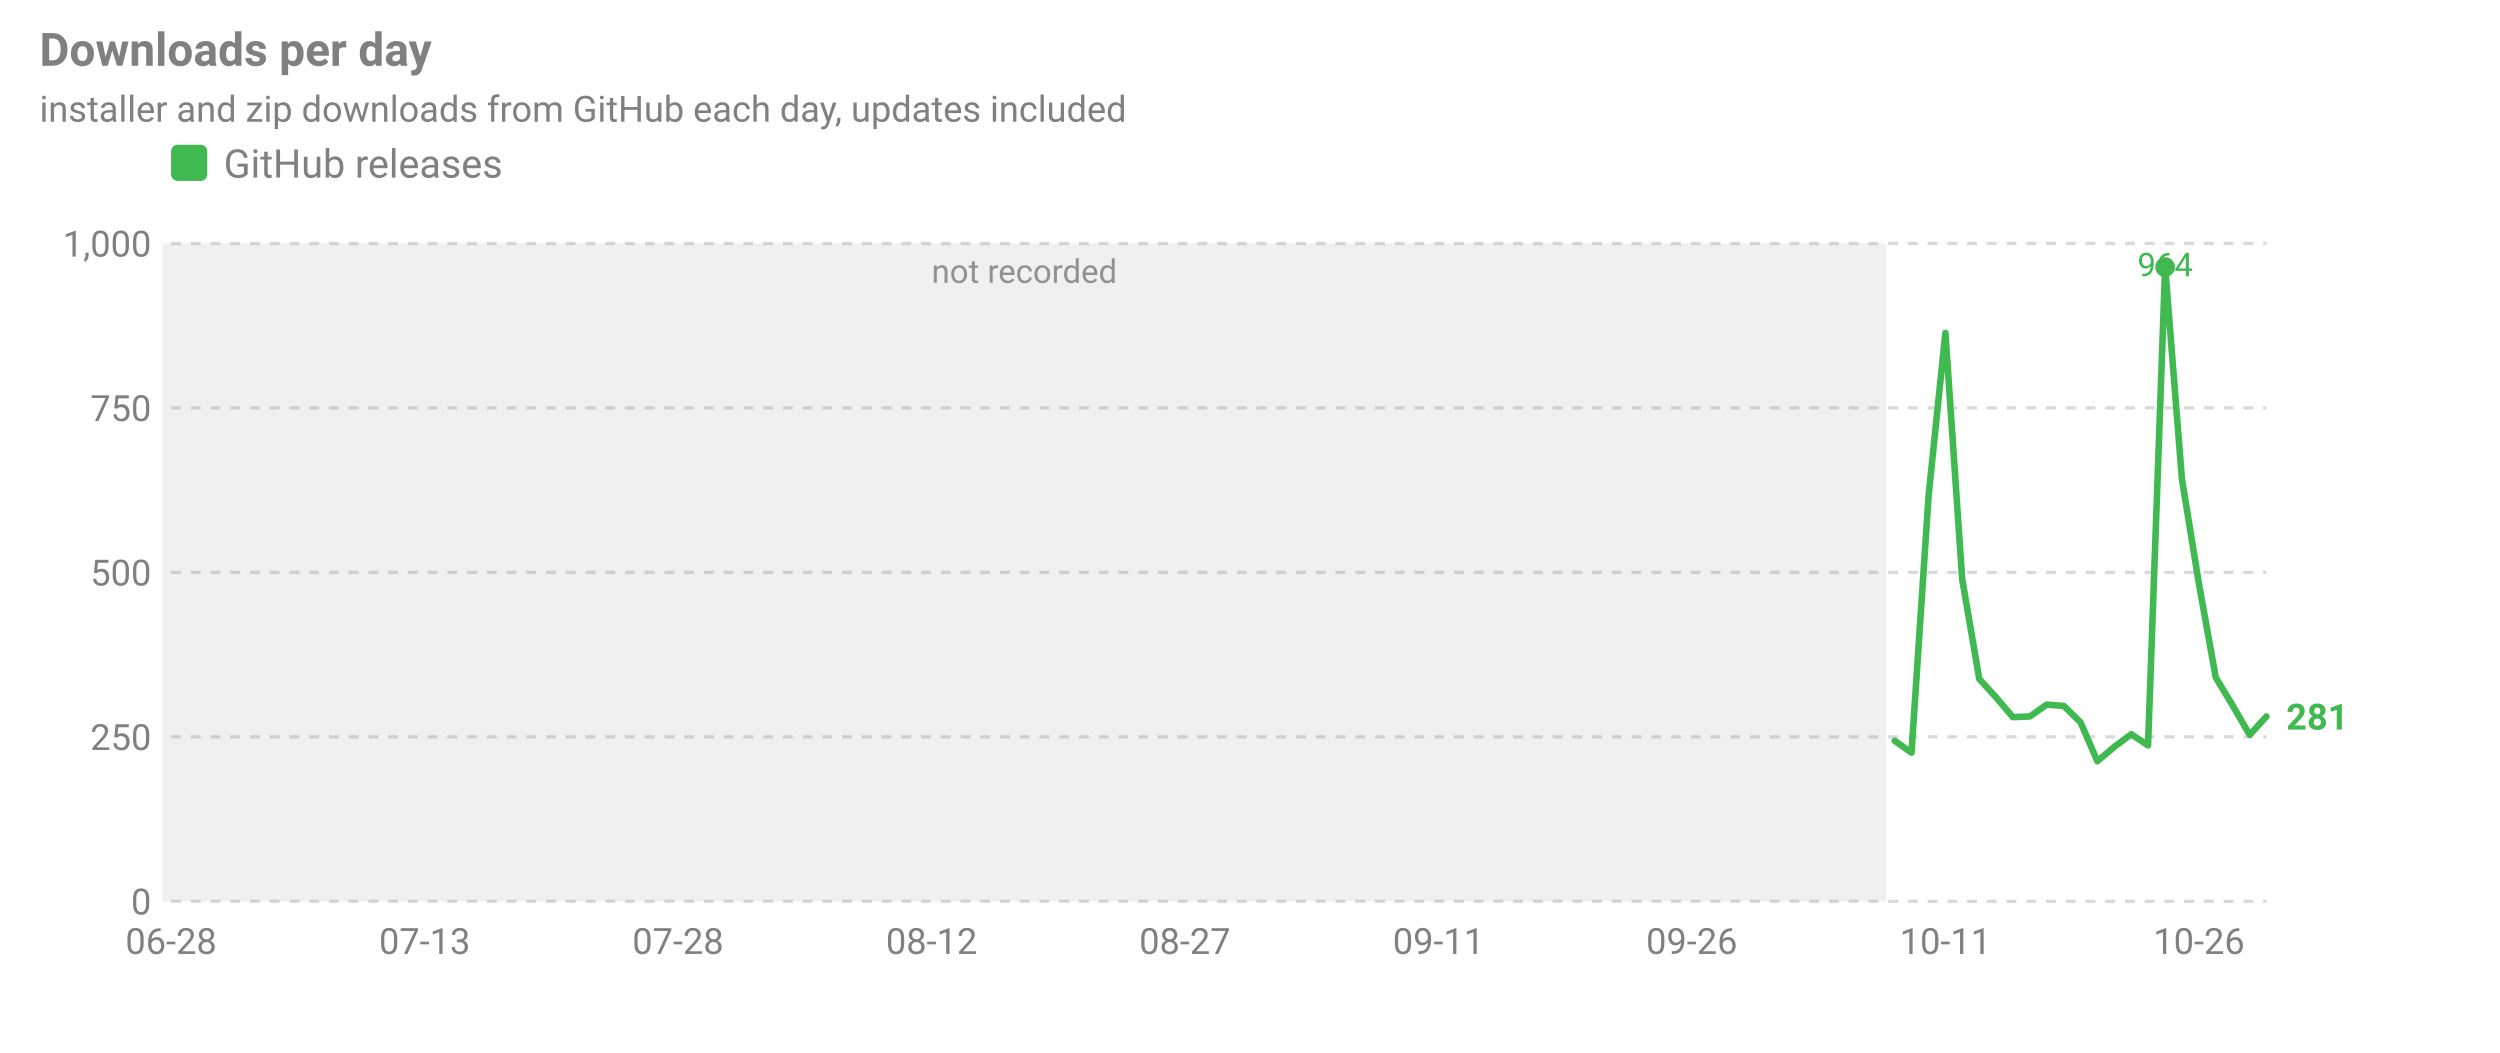
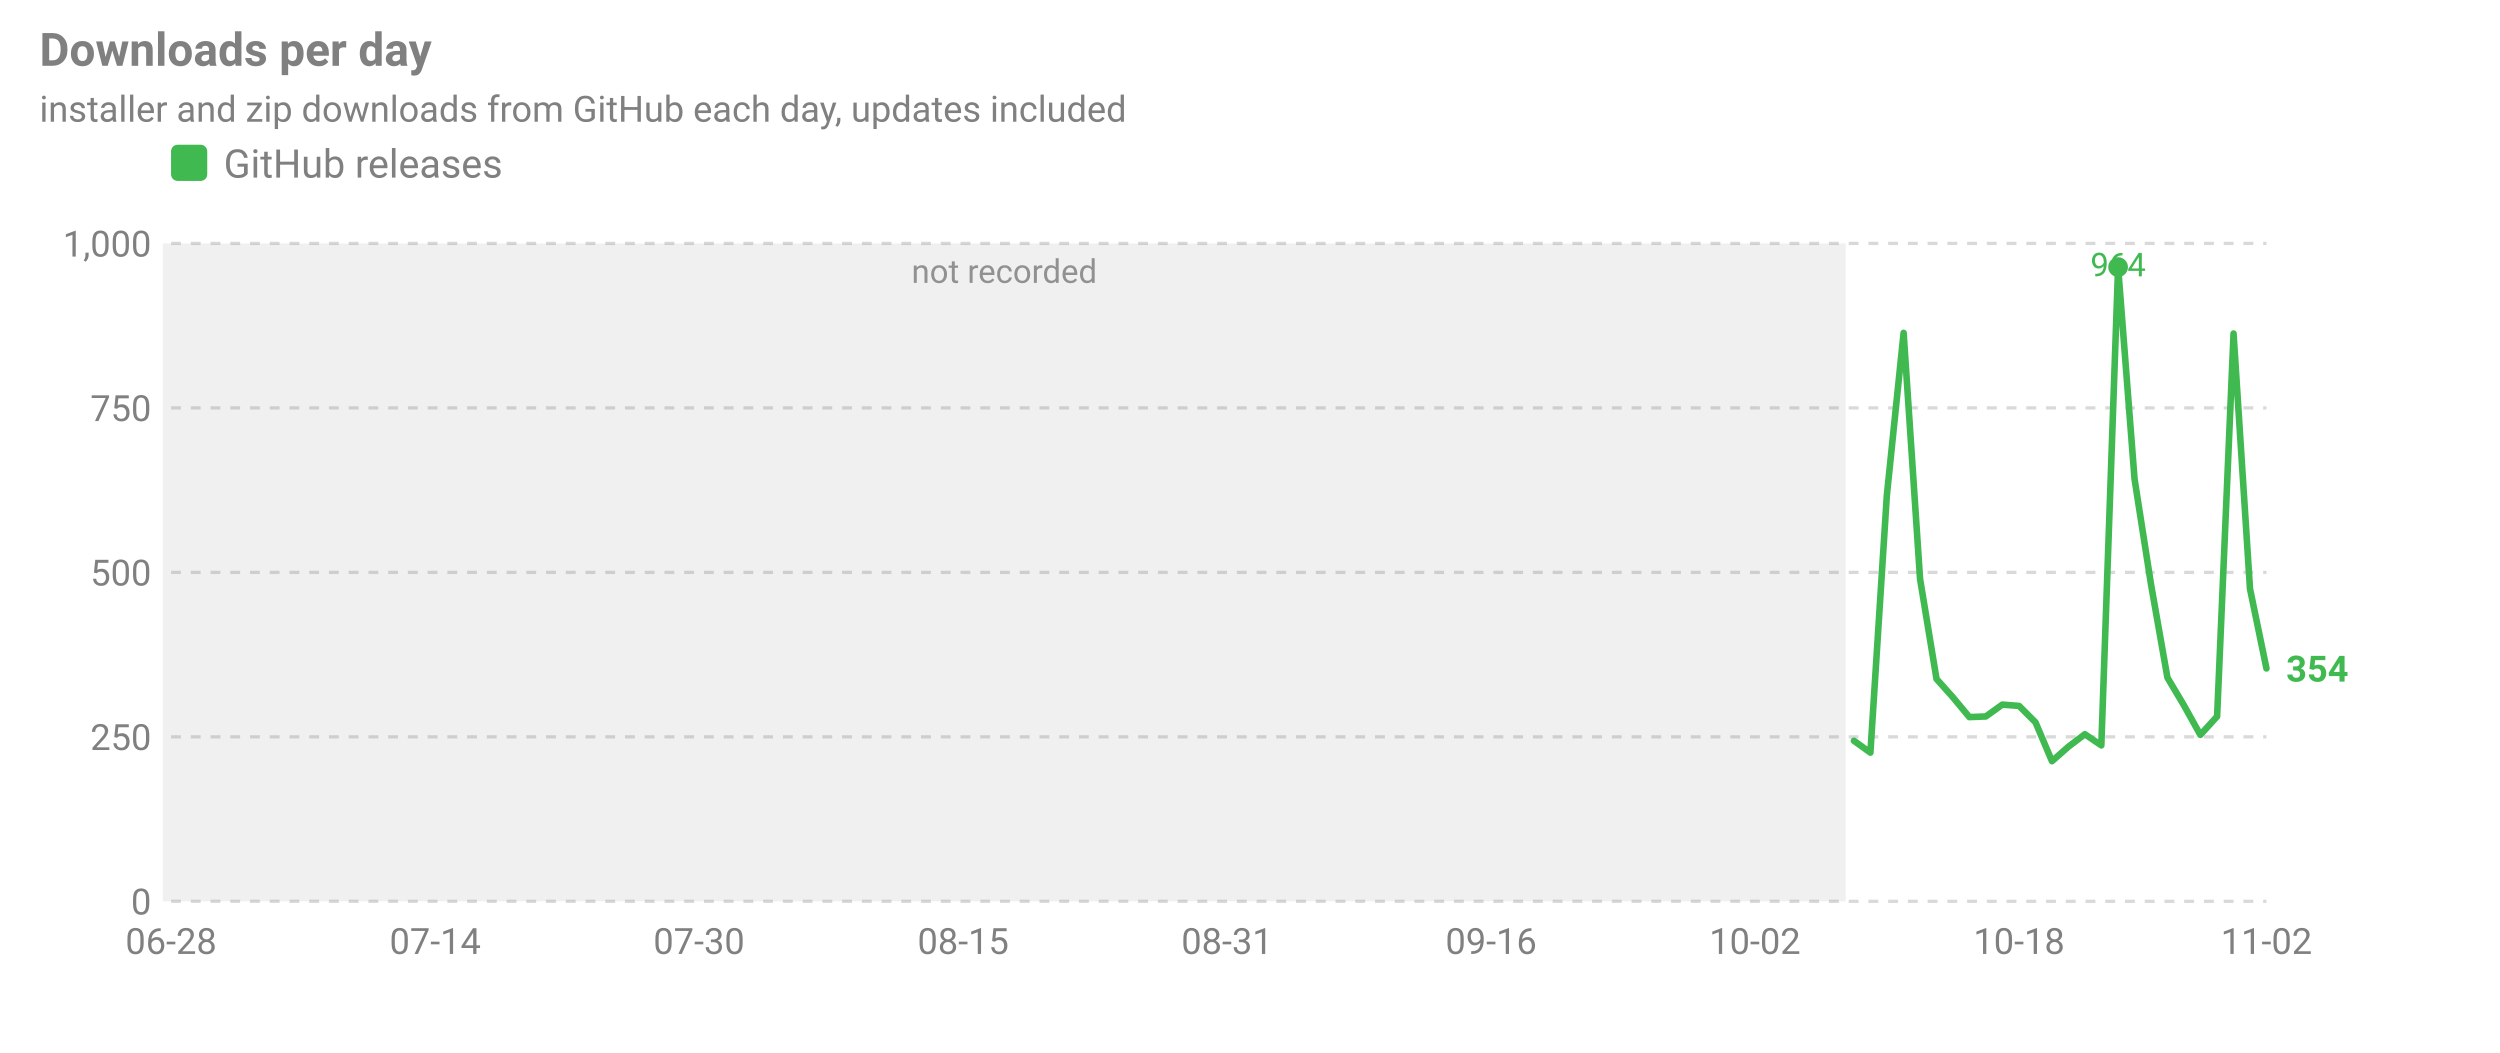
- <svg xmlns="http://www.w3.org/2000/svg" width="760" height="320" viewBox="0 0 760 320" role="img" aria-label="Downloads per day" data-chart="{&quot;bottom&quot;:274,&quot;labels&quot;:[&quot;06-28&quot;,&quot;06-29&quot;,&quot;06-30&quot;,&quot;07-01&quot;,&quot;07-02&quot;,&quot;07-03&quot;,&quot;07-04&quot;,&quot;07-05&quot;,&quot;07-06&quot;,&quot;07-07&quot;,&quot;07-08&quot;,&quot;07-09&quot;,&quot;07-10&quot;,&quot;07-11&quot;,&quot;07-12&quot;,&quot;07-13&quot;,&quot;07-14&quot;,&quot;07-15&quot;,&quot;07-16&quot;,&quot;07-17&quot;,&quot;07-18&quot;,&quot;07-19&quot;,&quot;07-20&quot;,&quot;07-21&quot;,&quot;07-22&quot;,&quot;07-23&quot;,&quot;07-24&quot;,&quot;07-25&quot;,&quot;07-26&quot;,&quot;07-27&quot;,&quot;07-28&quot;,&quot;07-29&quot;,&quot;07-30&quot;,&quot;07-31&quot;,&quot;08-01&quot;,&quot;08-02&quot;,&quot;08-03&quot;,&quot;08-04&quot;,&quot;08-05&quot;,&quot;08-06&quot;,&quot;08-07&quot;,&quot;08-08&quot;,&quot;08-09&quot;,&quot;08-10&quot;,&quot;08-11&quot;,&quot;08-12&quot;,&quot;08-13&quot;,&quot;08-14&quot;,&quot;08-15&quot;,&quot;08-16&quot;,&quot;08-17&quot;,&quot;08-18&quot;,&quot;08-19&quot;,&quot;08-20&quot;,&quot;08-21&quot;,&quot;08-22&quot;,&quot;08-23&quot;,&quot;08-24&quot;,&quot;08-25&quot;,&quot;08-26&quot;,&quot;08-27&quot;,&quot;08-28&quot;,&quot;08-29&quot;,&quot;08-30&quot;,&quot;08-31&quot;,&quot;09-01&quot;,&quot;09-02&quot;,&quot;09-03&quot;,&quot;09-04&quot;,&quot;09-05&quot;,&quot;09-06&quot;,&quot;09-07&quot;,&quot;09-08&quot;,&quot;09-09&quot;,&quot;09-10&quot;,&quot;09-11&quot;,&quot;09-12&quot;,&quot;09-13&quot;,&quot;09-14&quot;,&quot;09-15&quot;,&quot;09-16&quot;,&quot;09-17&quot;,&quot;09-18&quot;,&quot;09-19&quot;,&quot;09-20&quot;,&quot;09-21&quot;,&quot;09-22&quot;,&quot;09-23&quot;,&quot;09-24&quot;,&quot;09-25&quot;,&quot;09-26&quot;,&quot;09-27&quot;,&quot;09-28&quot;,&quot;09-29&quot;,&quot;09-30&quot;,&quot;10-01&quot;,&quot;10-02&quot;,&quot;10-03&quot;,&quot;10-04&quot;,&quot;10-05&quot;,&quot;10-06&quot;,&quot;10-07&quot;,&quot;10-08&quot;,&quot;10-09&quot;,&quot;10-10&quot;,&quot;10-11&quot;,&quot;10-12&quot;,&quot;10-13&quot;,&quot;10-14&quot;,&quot;10-15&quot;,&quot;10-16&quot;,&quot;10-17&quot;,&quot;10-18&quot;,&quot;10-19&quot;,&quot;10-20&quot;,&quot;10-21&quot;,&quot;10-22&quot;,&quot;10-23&quot;,&quot;10-24&quot;,&quot;10-25&quot;,&quot;10-26&quot;,&quot;10-27&quot;,&quot;10-28&quot;,&quot;10-29&quot;,&quot;10-30&quot;],&quot;series&quot;:[{&quot;color&quot;:&quot;#3fb950&quot;,&quot;name&quot;:&quot;GitHub releases&quot;,&quot;values&quot;:[null,null,null,null,null,null,null,null,null,null,null,null,null,null,null,null,null,null,null,null,null,null,null,null,null,null,null,null,null,null,null,null,null,null,null,null,null,null,null,null,null,null,null,null,null,null,null,null,null,null,null,null,null,null,null,null,null,null,null,null,null,null,null,null,null,null,null,null,null,null,null,null,null,null,null,null,null,null,null,null,null,null,null,null,null,null,null,null,null,null,null,null,null,null,null,null,null,null,null,null,null,null,&quot;244&quot;,&quot;226&quot;,&quot;617&quot;,&quot;864&quot;,&quot;490&quot;,&quot;338&quot;,&quot;310&quot;,&quot;280&quot;,&quot;281&quot;,&quot;299&quot;,&quot;297&quot;,&quot;272&quot;,&quot;213&quot;,&quot;235&quot;,&quot;254&quot;,&quot;237&quot;,&quot;964&quot;,&quot;642&quot;,&quot;482&quot;,&quot;340&quot;,&quot;298&quot;,&quot;253&quot;,&quot;281&quot;],&quot;y&quot;:[null,null,null,null,null,null,null,null,null,null,null,null,null,null,null,null,null,null,null,null,null,null,null,null,null,null,null,null,null,null,null,null,null,null,null,null,null,null,null,null,null,null,null,null,null,null,null,null,null,null,null,null,null,null,null,null,null,null,null,null,null,null,null,null,null,null,null,null,null,null,null,null,null,null,null,null,null,null,null,null,null,null,null,null,null,null,null,null,null,null,null,null,null,null,null,null,null,null,null,null,null,null,225.2,228.8,150.6,101.2,176.0,206.4,212.0,218.0,217.8,214.2,214.6,219.6,231.4,227.0,223.2,226.6,81.2,145.6,177.6,206.0,214.4,223.4,217.8]}],&quot;top&quot;:74,&quot;type&quot;:&quot;lines&quot;,&quot;x&quot;:[52.0,57.1,62.3,67.4,72.5,77.7,82.8,88.0,93.1,98.2,103.4,108.5,113.6,118.8,123.9,129.1,134.2,139.3,144.5,149.6,154.7,159.9,165.0,170.2,175.3,180.4,185.6,190.7,195.8,201.0,206.1,211.2,216.4,221.5,226.7,231.8,236.9,242.1,247.2,252.3,257.5,262.6,267.8,272.9,278.0,283.2,288.3,293.4,298.6,303.7,308.9,314.0,319.1,324.3,329.4,334.5,339.7,344.8,350.0,355.1,360.2,365.4,370.5,375.6,380.8,385.9,391.0,396.2,401.3,406.5,411.6,416.7,421.9,427.0,432.1,437.3,442.4,447.6,452.7,457.8,463.0,468.1,473.2,478.4,483.5,488.7,493.8,498.9,504.1,509.2,514.3,519.5,524.6,529.8,534.9,540.0,545.2,550.3,555.4,560.6,565.7,570.8,576.0,581.1,586.3,591.4,596.5,601.7,606.8,611.9,617.1,622.2,627.4,632.5,637.6,642.8,647.9,653.0,658.2,663.3,668.5,673.6,678.7,683.9,689.0]}">
+ <svg xmlns="http://www.w3.org/2000/svg" width="760" height="320" viewBox="0 0 760 320" role="img" aria-label="Downloads per day" data-chart="{&quot;bottom&quot;:274,&quot;labels&quot;:[&quot;06-28&quot;,&quot;06-29&quot;,&quot;06-30&quot;,&quot;07-01&quot;,&quot;07-02&quot;,&quot;07-03&quot;,&quot;07-04&quot;,&quot;07-05&quot;,&quot;07-06&quot;,&quot;07-07&quot;,&quot;07-08&quot;,&quot;07-09&quot;,&quot;07-10&quot;,&quot;07-11&quot;,&quot;07-12&quot;,&quot;07-13&quot;,&quot;07-14&quot;,&quot;07-15&quot;,&quot;07-16&quot;,&quot;07-17&quot;,&quot;07-18&quot;,&quot;07-19&quot;,&quot;07-20&quot;,&quot;07-21&quot;,&quot;07-22&quot;,&quot;07-23&quot;,&quot;07-24&quot;,&quot;07-25&quot;,&quot;07-26&quot;,&quot;07-27&quot;,&quot;07-28&quot;,&quot;07-29&quot;,&quot;07-30&quot;,&quot;07-31&quot;,&quot;08-01&quot;,&quot;08-02&quot;,&quot;08-03&quot;,&quot;08-04&quot;,&quot;08-05&quot;,&quot;08-06&quot;,&quot;08-07&quot;,&quot;08-08&quot;,&quot;08-09&quot;,&quot;08-10&quot;,&quot;08-11&quot;,&quot;08-12&quot;,&quot;08-13&quot;,&quot;08-14&quot;,&quot;08-15&quot;,&quot;08-16&quot;,&quot;08-17&quot;,&quot;08-18&quot;,&quot;08-19&quot;,&quot;08-20&quot;,&quot;08-21&quot;,&quot;08-22&quot;,&quot;08-23&quot;,&quot;08-24&quot;,&quot;08-25&quot;,&quot;08-26&quot;,&quot;08-27&quot;,&quot;08-28&quot;,&quot;08-29&quot;,&quot;08-30&quot;,&quot;08-31&quot;,&quot;09-01&quot;,&quot;09-02&quot;,&quot;09-03&quot;,&quot;09-04&quot;,&quot;09-05&quot;,&quot;09-06&quot;,&quot;09-07&quot;,&quot;09-08&quot;,&quot;09-09&quot;,&quot;09-10&quot;,&quot;09-11&quot;,&quot;09-12&quot;,&quot;09-13&quot;,&quot;09-14&quot;,&quot;09-15&quot;,&quot;09-16&quot;,&quot;09-17&quot;,&quot;09-18&quot;,&quot;09-19&quot;,&quot;09-20&quot;,&quot;09-21&quot;,&quot;09-22&quot;,&quot;09-23&quot;,&quot;09-24&quot;,&quot;09-25&quot;,&quot;09-26&quot;,&quot;09-27&quot;,&quot;09-28&quot;,&quot;09-29&quot;,&quot;09-30&quot;,&quot;10-01&quot;,&quot;10-02&quot;,&quot;10-03&quot;,&quot;10-04&quot;,&quot;10-05&quot;,&quot;10-06&quot;,&quot;10-07&quot;,&quot;10-08&quot;,&quot;10-09&quot;,&quot;10-10&quot;,&quot;10-11&quot;,&quot;10-12&quot;,&quot;10-13&quot;,&quot;10-14&quot;,&quot;10-15&quot;,&quot;10-16&quot;,&quot;10-17&quot;,&quot;10-18&quot;,&quot;10-19&quot;,&quot;10-20&quot;,&quot;10-21&quot;,&quot;10-22&quot;,&quot;10-23&quot;,&quot;10-24&quot;,&quot;10-25&quot;,&quot;10-26&quot;,&quot;10-27&quot;,&quot;10-28&quot;,&quot;10-29&quot;,&quot;10-30&quot;,&quot;10-31&quot;,&quot;11-01&quot;,&quot;11-02&quot;],&quot;series&quot;:[{&quot;color&quot;:&quot;#3fb950&quot;,&quot;name&quot;:&quot;GitHub releases&quot;,&quot;values&quot;:[null,null,null,null,null,null,null,null,null,null,null,null,null,null,null,null,null,null,null,null,null,null,null,null,null,null,null,null,null,null,null,null,null,null,null,null,null,null,null,null,null,null,null,null,null,null,null,null,null,null,null,null,null,null,null,null,null,null,null,null,null,null,null,null,null,null,null,null,null,null,null,null,null,null,null,null,null,null,null,null,null,null,null,null,null,null,null,null,null,null,null,null,null,null,null,null,null,null,null,null,null,null,&quot;244&quot;,&quot;226&quot;,&quot;617&quot;,&quot;864&quot;,&quot;490&quot;,&quot;338&quot;,&quot;310&quot;,&quot;280&quot;,&quot;281&quot;,&quot;299&quot;,&quot;297&quot;,&quot;272&quot;,&quot;213&quot;,&quot;235&quot;,&quot;254&quot;,&quot;237&quot;,&quot;964&quot;,&quot;642&quot;,&quot;482&quot;,&quot;340&quot;,&quot;298&quot;,&quot;253&quot;,&quot;281&quot;,&quot;863&quot;,&quot;475&quot;,&quot;354&quot;],&quot;y&quot;:[null,null,null,null,null,null,null,null,null,null,null,null,null,null,null,null,null,null,null,null,null,null,null,null,null,null,null,null,null,null,null,null,null,null,null,null,null,null,null,null,null,null,null,null,null,null,null,null,null,null,null,null,null,null,null,null,null,null,null,null,null,null,null,null,null,null,null,null,null,null,null,null,null,null,null,null,null,null,null,null,null,null,null,null,null,null,null,null,null,null,null,null,null,null,null,null,null,null,null,null,null,null,225.2,228.8,150.6,101.2,176.0,206.4,212.0,218.0,217.8,214.2,214.6,219.6,231.4,227.0,223.2,226.6,81.2,145.6,177.6,206.0,214.4,223.4,217.8,101.4,179.0,203.2]}],&quot;top&quot;:74,&quot;type&quot;:&quot;lines&quot;,&quot;x&quot;:[52.0,57.0,62.0,67.0,72.1,77.1,82.1,87.1,92.1,97.1,102.2,107.2,112.2,117.2,122.2,127.2,132.3,137.3,142.3,147.3,152.3,157.3,162.3,167.4,172.4,177.4,182.4,187.4,192.4,197.5,202.5,207.5,212.5,217.5,222.5,227.6,232.6,237.6,242.6,247.6,252.6,257.6,262.7,267.7,272.7,277.7,282.7,287.7,292.8,297.8,302.8,307.8,312.8,317.8,322.9,327.9,332.9,337.9,342.9,347.9,352.9,358.0,363.0,368.0,373.0,378.0,383.0,388.1,393.1,398.1,403.1,408.1,413.1,418.1,423.2,428.2,433.2,438.2,443.2,448.2,453.3,458.3,463.3,468.3,473.3,478.3,483.4,488.4,493.4,498.4,503.4,508.4,513.4,518.5,523.5,528.5,533.5,538.5,543.5,548.6,553.6,558.6,563.6,568.6,573.6,578.7,583.7,588.7,593.7,598.7,603.7,608.7,613.8,618.8,623.8,628.8,633.8,638.8,643.9,648.9,653.9,658.9,663.9,668.9,674.0,679.0,684.0,689.0]}">
  <style>
  text{font-family:-apple-system,BlinkMacSystemFont,'Segoe UI',Roboto,Helvetica,Arial,sans-serif}
  .grid{stroke:#808080;stroke-opacity:.3;stroke-width:1}
  .axis{stroke:#808080;stroke-width:1}
  .lbl{fill:#808080;font-size:12px}
  .val{fill:#808080;font-size:12px;font-weight:600}
  .title{fill:#808080;font-size:14px;font-weight:700}
  .sub{fill:#808080;font-size:11px}
  .gap{fill:#808080;opacity:.12}
  .gaplbl{fill:#808080;font-size:10px;opacity:.85}
  .ico{fill:#808080}
  .t1{fill:#e3b341}
  .t2{fill:#d29922}
  .t3{fill:#b7860b}
  .t4{fill:#946f0f}
</style>
  <text x="12" y="20" class="title">Downloads per day</text>
  <text x="12" y="37" class="sub">installer and zip downloads from GitHub each day, updates included</text>
-   <rect x="49.4" y="74" width="524.0" height="200" class="gap" />
-   <text x="311.4" y="86" class="gaplbl" text-anchor="middle">not recorded</text>
+   <rect x="49.5" y="74" width="511.6" height="200" class="gap" />
+   <text x="305.3" y="86" class="gaplbl" text-anchor="middle">not recorded</text>
  <line x1="52" y1="274.0" x2="689" y2="274.0" class="grid" stroke-dasharray="3 3" />
  <text x="46" y="278.0" class="sub" text-anchor="end">0</text>
  <line x1="52" y1="224.0" x2="689" y2="224.0" class="grid" stroke-dasharray="3 3" />
  <text x="46" y="228.0" class="sub" text-anchor="end">250</text>
  <line x1="52" y1="174.0" x2="689" y2="174.0" class="grid" stroke-dasharray="3 3" />
  <text x="46" y="178.0" class="sub" text-anchor="end">500</text>
  <line x1="52" y1="124.0" x2="689" y2="124.0" class="grid" stroke-dasharray="3 3" />
  <text x="46" y="128.0" class="sub" text-anchor="end">750</text>
  <line x1="52" y1="74.0" x2="689" y2="74.0" class="grid" stroke-dasharray="3 3" />
  <text x="46" y="78.0" class="sub" text-anchor="end">1,000</text>
  <text x="52.0" y="290" class="sub" text-anchor="middle">06-28</text>
-   <text x="129.1" y="290" class="sub" text-anchor="middle">07-13</text>
-   <text x="206.1" y="290" class="sub" text-anchor="middle">07-28</text>
-   <text x="283.2" y="290" class="sub" text-anchor="middle">08-12</text>
-   <text x="360.2" y="290" class="sub" text-anchor="middle">08-27</text>
-   <text x="437.3" y="290" class="sub" text-anchor="middle">09-11</text>
-   <text x="514.3" y="290" class="sub" text-anchor="middle">09-26</text>
-   <text x="591.4" y="290" class="sub" text-anchor="middle">10-11</text>
-   <text x="668.5" y="290" class="sub" text-anchor="middle">10-26</text>
-   <polyline points="576.0,225.2 581.1,228.8 586.3,150.6 591.4,101.2 596.5,176.0 601.7,206.4 606.8,212.0 611.9,218.0 617.1,217.8 622.2,214.2 627.4,214.6 632.5,219.6 637.6,231.4 642.8,227.0 647.9,223.2 653.0,226.6 658.2,81.2 663.3,145.6 668.5,177.6 673.6,206.0 678.7,214.4 683.9,223.4 689.0,217.8" fill="none" stroke="#3fb950" stroke-width="2" stroke-linejoin="round" stroke-linecap="round" />
-   <text x="695.0" y="221.8" style="fill:#3fb950;font-size:11px;font-weight:600">281</text>
-   <circle cx="658.2" cy="81.2" r="3" fill="#3fb950" />
-   <text x="658.2" y="84.0" text-anchor="middle" style="fill:#3fb950;font-size:10px">964</text>
+   <text x="132.3" y="290" class="sub" text-anchor="middle">07-14</text>
+   <text x="212.5" y="290" class="sub" text-anchor="middle">07-30</text>
+   <text x="292.8" y="290" class="sub" text-anchor="middle">08-15</text>
+   <text x="373.0" y="290" class="sub" text-anchor="middle">08-31</text>
+   <text x="453.3" y="290" class="sub" text-anchor="middle">09-16</text>
+   <text x="533.5" y="290" class="sub" text-anchor="middle">10-02</text>
+   <text x="613.8" y="290" class="sub" text-anchor="middle">10-18</text>
+   <text x="689.0" y="290" class="sub" text-anchor="middle">11-02</text>
+   <polyline points="563.6,225.2 568.6,228.8 573.6,150.6 578.7,101.2 583.7,176.0 588.7,206.4 593.7,212.0 598.7,218.0 603.7,217.8 608.7,214.2 613.8,214.6 618.8,219.6 623.8,231.4 628.8,227.0 633.8,223.2 638.8,226.6 643.9,81.2 648.9,145.6 653.9,177.6 658.9,206.0 663.9,214.4 668.9,223.4 674.0,217.8 679.0,101.4 684.0,179.0 689.0,203.2" fill="none" stroke="#3fb950" stroke-width="2" stroke-linejoin="round" stroke-linecap="round" />
+   <text x="695.0" y="207.2" style="fill:#3fb950;font-size:11px;font-weight:600">354</text>
+   <circle cx="643.9" cy="81.2" r="3" fill="#3fb950" />
+   <text x="643.9" y="84.0" text-anchor="middle" style="fill:#3fb950;font-size:10px">964</text>
  <rect x="52" y="44" width="11" height="11" rx="2" fill="#3fb950" />
  <text x="68" y="54" class="lbl">GitHub releases</text>
</svg>
